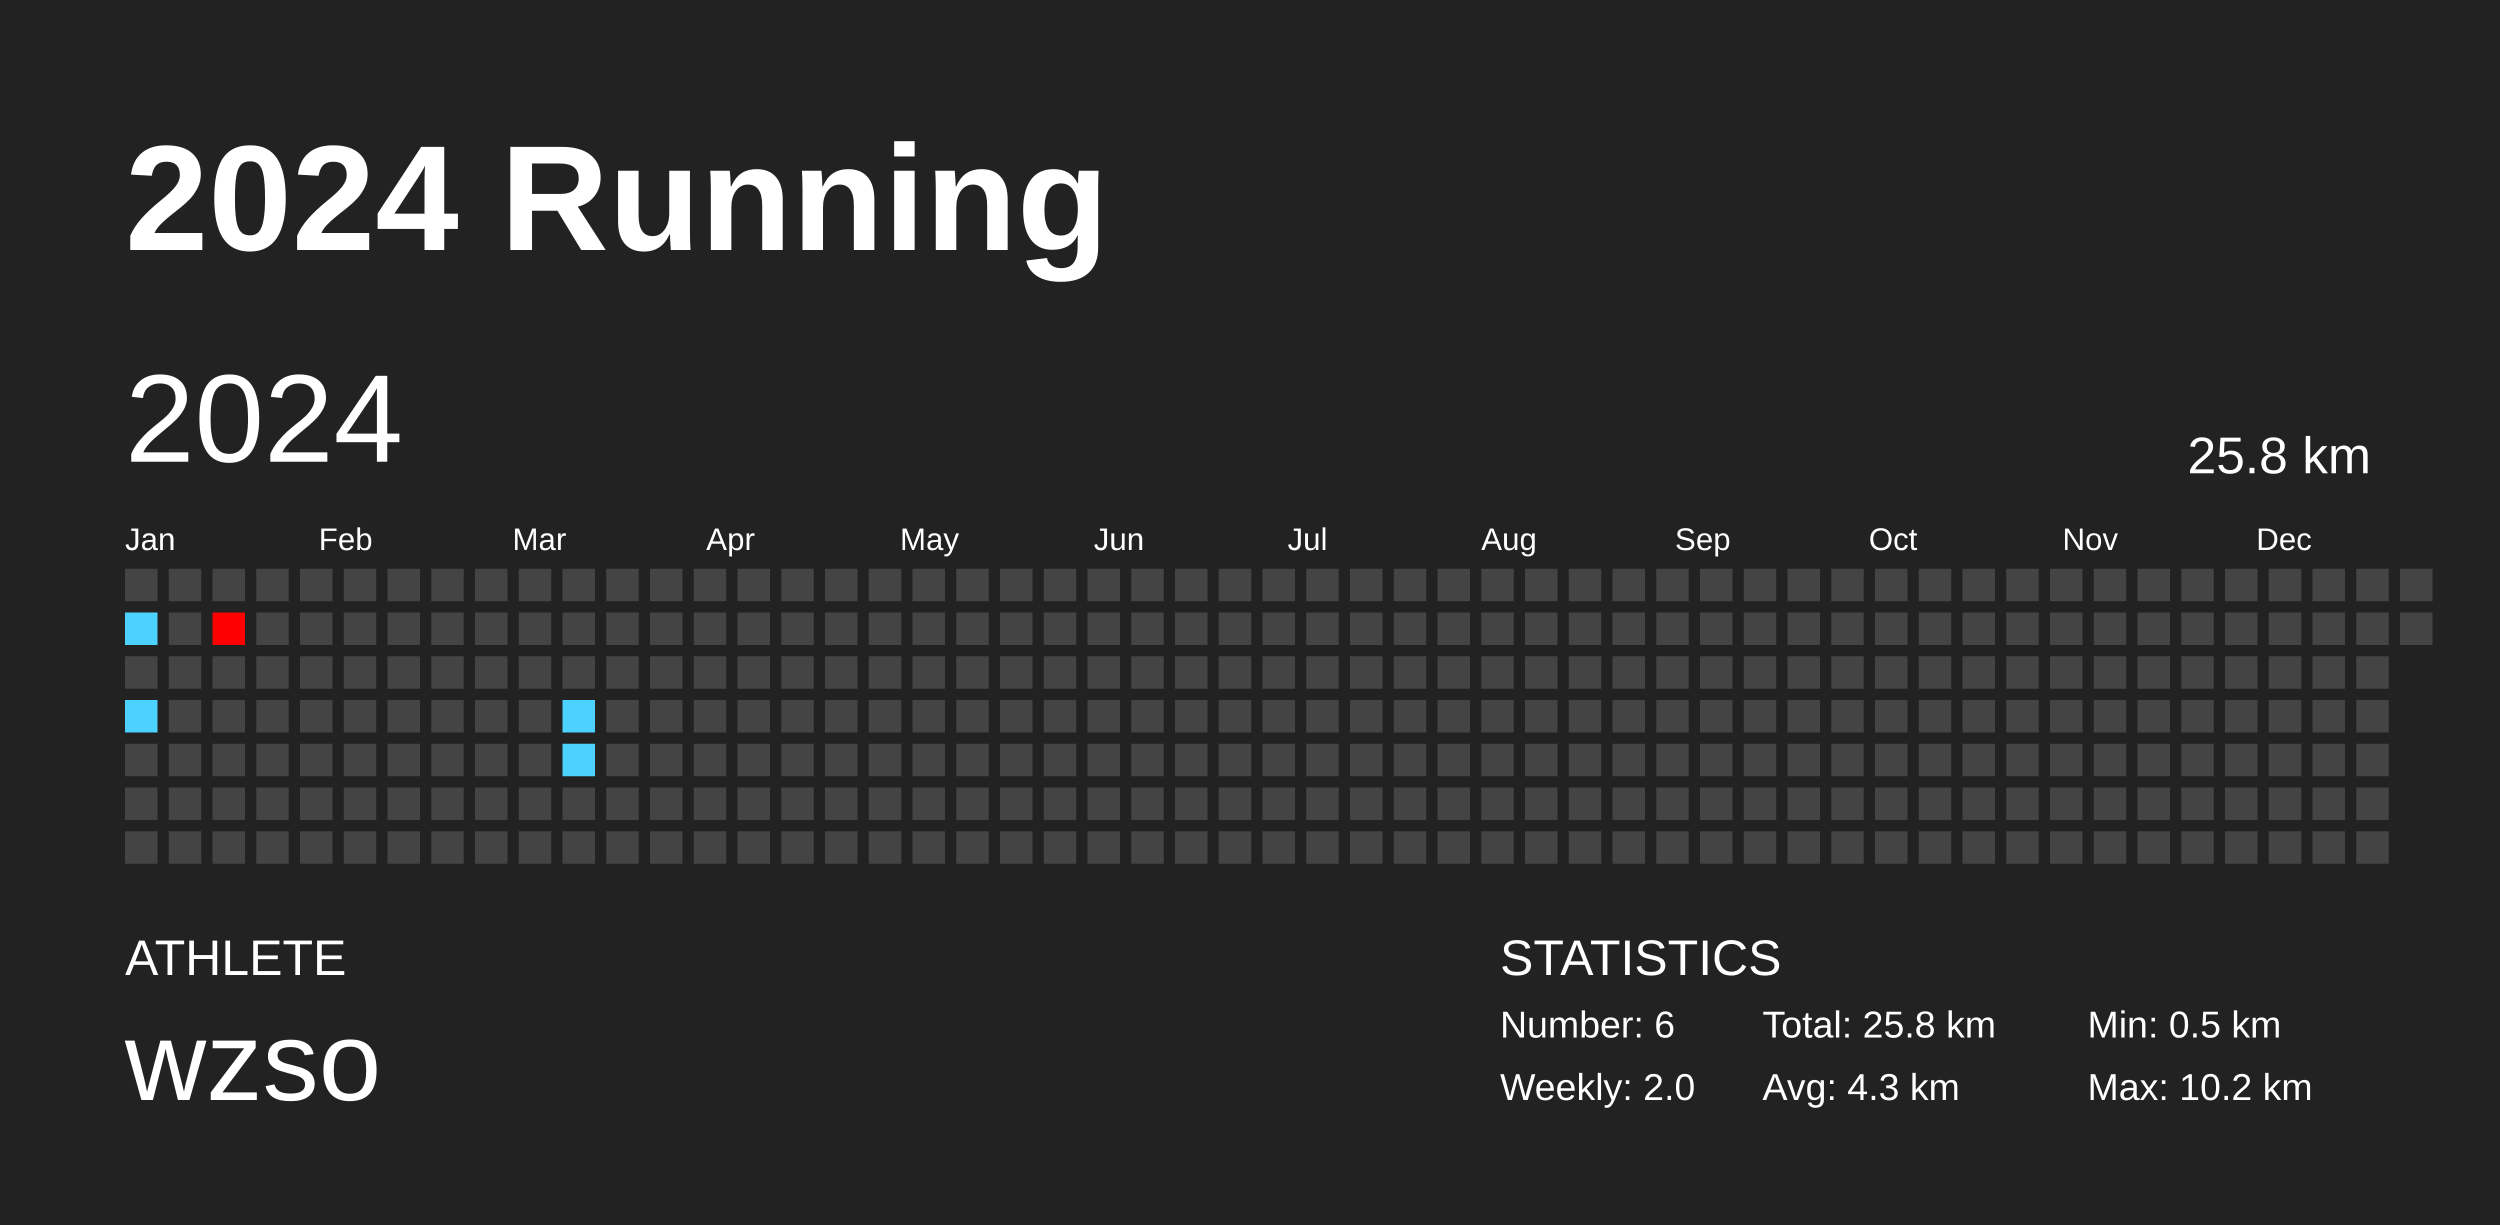
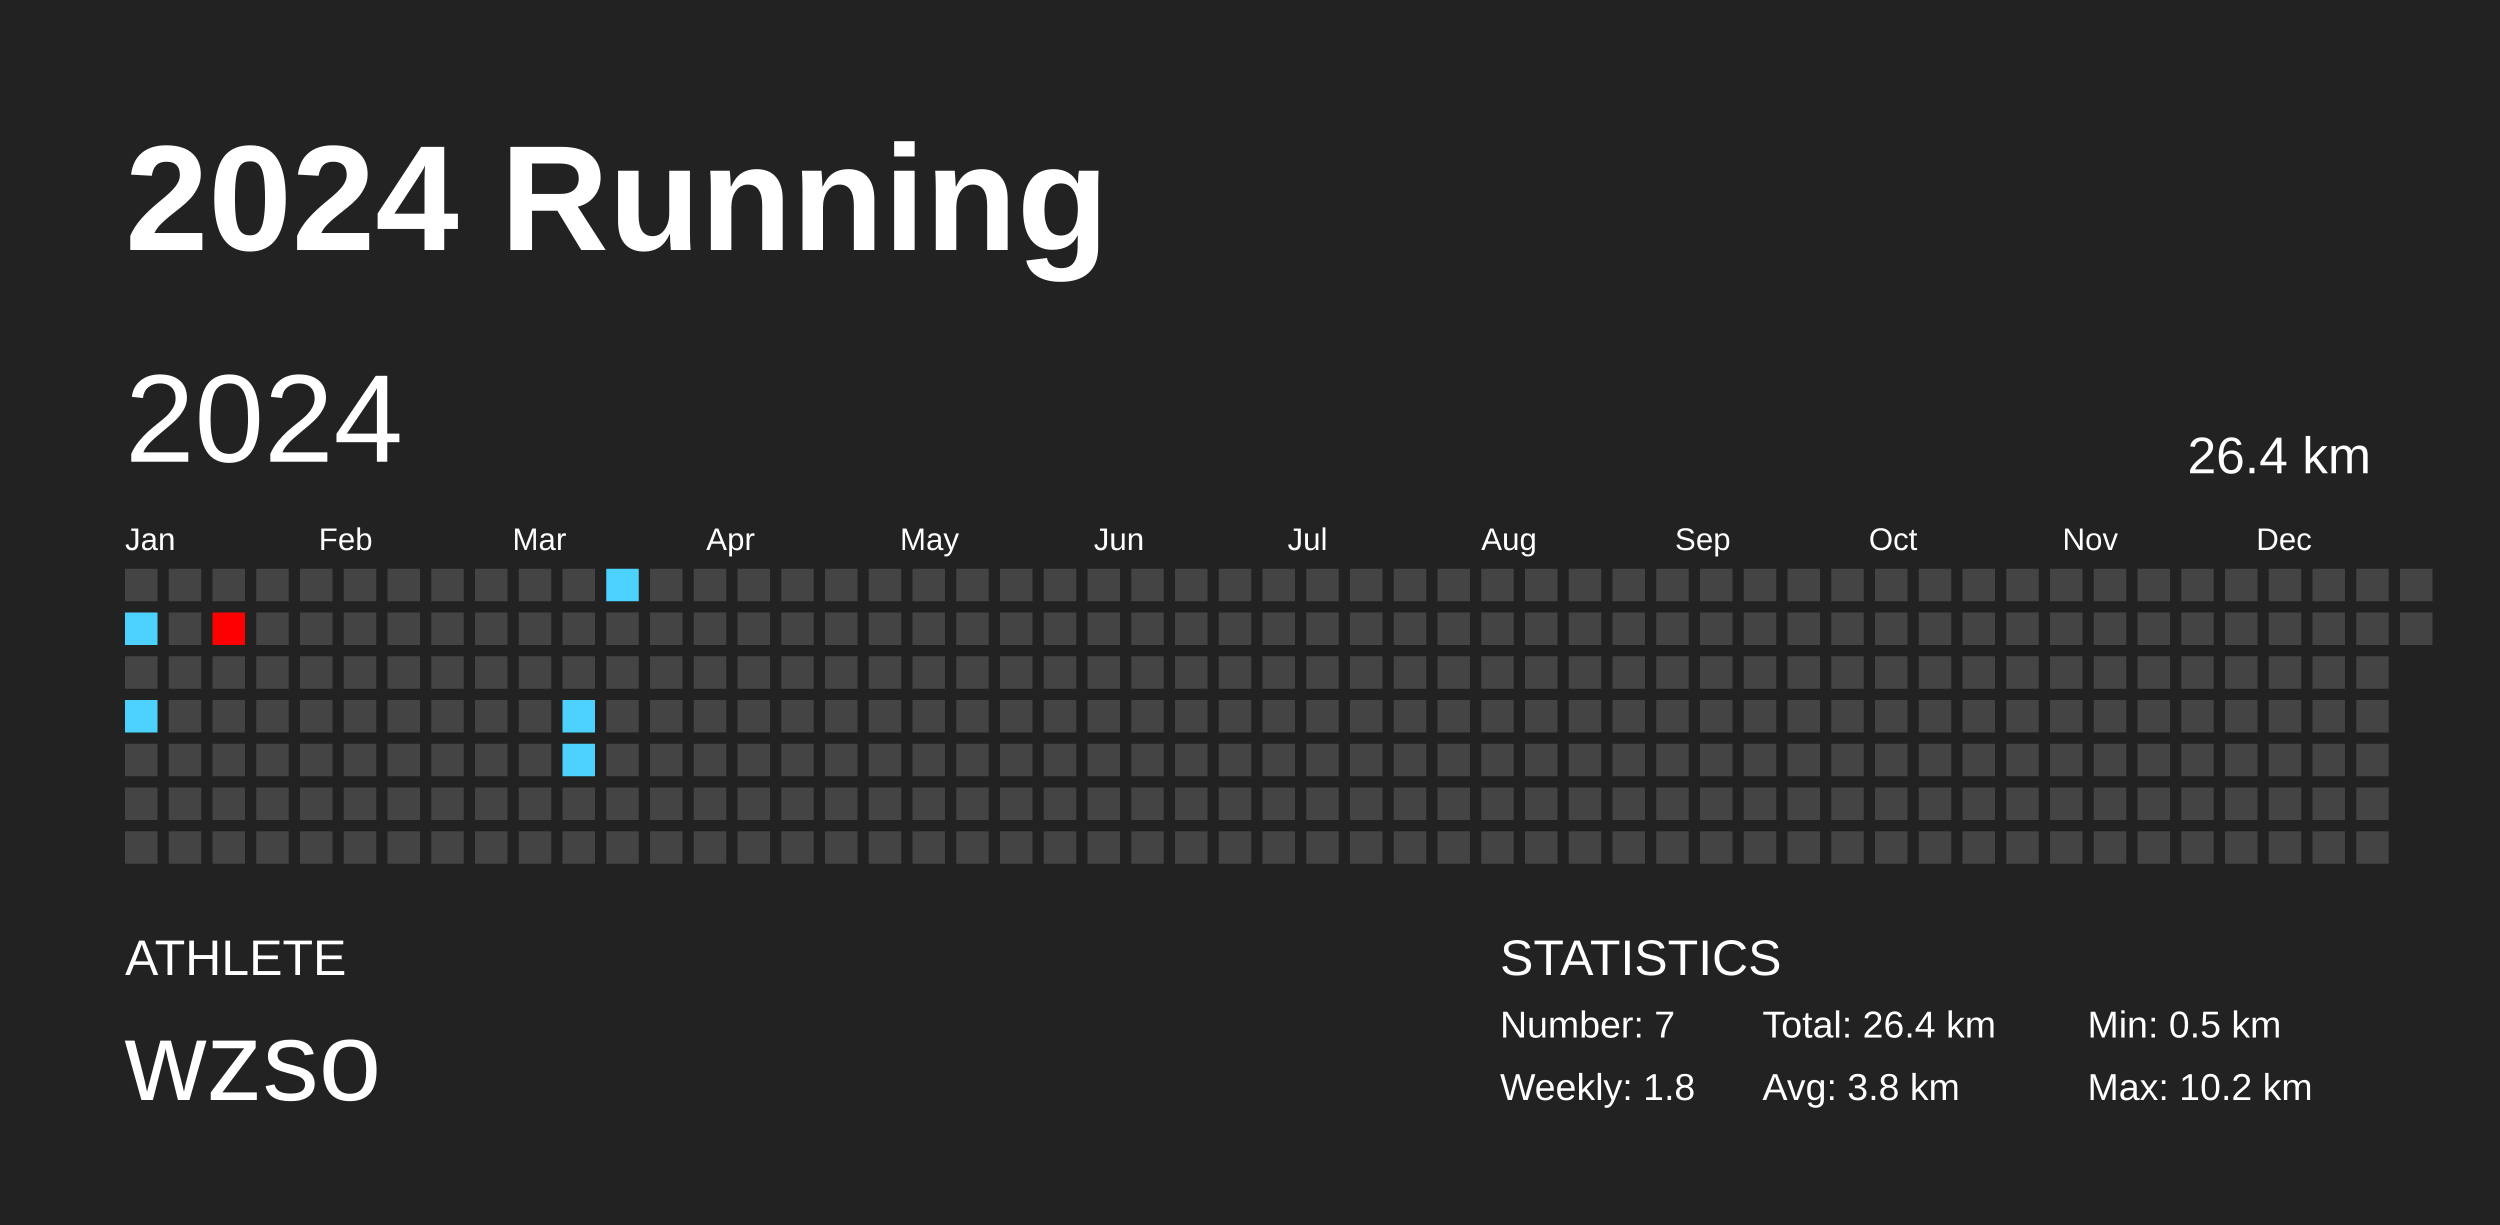
<svg xmlns="http://www.w3.org/2000/svg" baseProfile="full" height="98mm" version="1.1" viewBox="0,0,200,98" width="200mm">
  <defs />
  <rect fill="#222222" height="98" width="200" x="0" y="0" />
  <text fill="#FFFFFF" style="font-size:12px; font-family:Arial; font-weight:bold;" x="10" y="20">2024 Running</text>
  <text fill="#FFFFFF" style="font-size:4px; font-family:Arial" x="10" y="78">ATHLETE</text>
  <text fill="#FFFFFF" style="font-size:9px; font-family:Arial" x="10" y="88">wzso</text>
  <text fill="#FFFFFF" style="font-size:4px; font-family:Arial" x="120" y="78">STATISTICS</text>
-   <text fill="#FFFFFF" style="font-size:3px; font-family:Arial" x="120" y="83">Number: 6</text>
-   <text fill="#FFFFFF" style="font-size:3px; font-family:Arial" x="120" y="88">Weekly: 2.0</text>
-   <text fill="#FFFFFF" style="font-size:3px; font-family:Arial" x="141" y="83">Total: 25.8 km</text>
-   <text fill="#FFFFFF" style="font-size:3px; font-family:Arial" x="141" y="88">Avg: 4.3 km</text>
+   <text fill="#FFFFFF" style="font-size:3px; font-family:Arial" x="120" y="83">Number: 7</text>
+   <text fill="#FFFFFF" style="font-size:3px; font-family:Arial" x="120" y="88">Weekly: 1.8</text>
+   <text fill="#FFFFFF" style="font-size:3px; font-family:Arial" x="141" y="83">Total: 26.4 km</text>
+   <text fill="#FFFFFF" style="font-size:3px; font-family:Arial" x="141" y="88">Avg: 3.8 km</text>
  <text fill="#FFFFFF" style="font-size:3px; font-family:Arial" x="167" y="83">Min: 0.5 km</text>
  <text fill="#FFFFFF" style="font-size:3px; font-family:Arial" x="167" y="88">Max: 10.2 km</text>
  <text dominant-baseline="hanging" fill="#FFFFFF" style="font-size:10.0px; font-family:Arial;" x="10" y="30">2024</text>
-   <text dominant-baseline="hanging" fill="#FFFFFF" style="font-size:4.125px; font-family:Arial;" x="175" y="35">25.8 km</text>
+   <text dominant-baseline="hanging" fill="#FFFFFF" style="font-size:4.125px; font-family:Arial;" x="175" y="35">26.4 km</text>
  <text fill="#FFFFFF" style="font-size:2.5px; font-family:Arial" x="10.0" y="44">Jan</text>
  <text fill="#FFFFFF" style="font-size:2.5px; font-family:Arial" x="25.5" y="44">Feb</text>
  <text fill="#FFFFFF" style="font-size:2.5px; font-family:Arial" x="41.0" y="44">Mar</text>
  <text fill="#FFFFFF" style="font-size:2.5px; font-family:Arial" x="56.5" y="44">Apr</text>
  <text fill="#FFFFFF" style="font-size:2.5px; font-family:Arial" x="72.0" y="44">May</text>
  <text fill="#FFFFFF" style="font-size:2.5px; font-family:Arial" x="87.5" y="44">Jun</text>
  <text fill="#FFFFFF" style="font-size:2.5px; font-family:Arial" x="103.0" y="44">Jul</text>
  <text fill="#FFFFFF" style="font-size:2.5px; font-family:Arial" x="118.5" y="44">Aug</text>
  <text fill="#FFFFFF" style="font-size:2.5px; font-family:Arial" x="134.0" y="44">Sep</text>
  <text fill="#FFFFFF" style="font-size:2.5px; font-family:Arial" x="149.5" y="44">Oct</text>
  <text fill="#FFFFFF" style="font-size:2.5px; font-family:Arial" x="165.0" y="44">Nov</text>
  <text fill="#FFFFFF" style="font-size:2.5px; font-family:Arial" x="180.5" y="44">Dec</text>
  <rect fill="#444444" height="2.6" width="2.6" x="10.0" y="45.5" />
  <rect fill="#4dd2ff" height="2.6" width="2.6" x="10.0" y="49.0" />
  <rect fill="#444444" height="2.6" width="2.6" x="10.0" y="52.5" />
  <rect fill="#4dd2ff" height="2.6" width="2.6" x="10.0" y="56.0" />
  <rect fill="#444444" height="2.6" width="2.6" x="10.0" y="59.5" />
  <rect fill="#444444" height="2.6" width="2.6" x="10.0" y="63.0" />
  <rect fill="#444444" height="2.6" width="2.6" x="10.0" y="66.5" />
  <rect fill="#444444" height="2.6" width="2.6" x="13.5" y="45.5" />
  <rect fill="#444444" height="2.6" width="2.6" x="13.5" y="49.0" />
  <rect fill="#444444" height="2.6" width="2.6" x="13.5" y="52.5" />
  <rect fill="#444444" height="2.6" width="2.6" x="13.5" y="56.0" />
  <rect fill="#444444" height="2.6" width="2.6" x="13.5" y="59.5" />
  <rect fill="#444444" height="2.6" width="2.6" x="13.5" y="63.0" />
  <rect fill="#444444" height="2.6" width="2.6" x="13.5" y="66.5" />
  <rect fill="#444444" height="2.6" width="2.6" x="17.0" y="45.5" />
  <rect fill="#ff0000" height="2.6" width="2.6" x="17.0" y="49.0" />
  <rect fill="#444444" height="2.6" width="2.6" x="17.0" y="52.5" />
  <rect fill="#444444" height="2.6" width="2.6" x="17.0" y="56.0" />
  <rect fill="#444444" height="2.6" width="2.6" x="17.0" y="59.5" />
  <rect fill="#444444" height="2.6" width="2.6" x="17.0" y="63.0" />
  <rect fill="#444444" height="2.6" width="2.6" x="17.0" y="66.5" />
  <rect fill="#444444" height="2.6" width="2.6" x="20.5" y="45.5" />
  <rect fill="#444444" height="2.6" width="2.6" x="20.5" y="49.0" />
  <rect fill="#444444" height="2.6" width="2.6" x="20.5" y="52.5" />
  <rect fill="#444444" height="2.6" width="2.6" x="20.5" y="56.0" />
  <rect fill="#444444" height="2.6" width="2.6" x="20.5" y="59.5" />
  <rect fill="#444444" height="2.6" width="2.6" x="20.5" y="63.0" />
  <rect fill="#444444" height="2.6" width="2.6" x="20.5" y="66.5" />
  <rect fill="#444444" height="2.6" width="2.6" x="24.0" y="45.5" />
  <rect fill="#444444" height="2.6" width="2.6" x="24.0" y="49.0" />
  <rect fill="#444444" height="2.6" width="2.6" x="24.0" y="52.5" />
  <rect fill="#444444" height="2.6" width="2.6" x="24.0" y="56.0" />
  <rect fill="#444444" height="2.6" width="2.6" x="24.0" y="59.5" />
  <rect fill="#444444" height="2.6" width="2.6" x="24.0" y="63.0" />
  <rect fill="#444444" height="2.6" width="2.6" x="24.0" y="66.5" />
  <rect fill="#444444" height="2.6" width="2.6" x="27.5" y="45.5" />
  <rect fill="#444444" height="2.6" width="2.6" x="27.5" y="49.0" />
  <rect fill="#444444" height="2.6" width="2.6" x="27.5" y="52.5" />
  <rect fill="#444444" height="2.6" width="2.6" x="27.5" y="56.0" />
  <rect fill="#444444" height="2.6" width="2.6" x="27.5" y="59.5" />
  <rect fill="#444444" height="2.6" width="2.6" x="27.5" y="63.0" />
  <rect fill="#444444" height="2.6" width="2.6" x="27.5" y="66.5" />
  <rect fill="#444444" height="2.6" width="2.6" x="31.0" y="45.5" />
  <rect fill="#444444" height="2.6" width="2.6" x="31.0" y="49.0" />
  <rect fill="#444444" height="2.6" width="2.6" x="31.0" y="52.5" />
  <rect fill="#444444" height="2.6" width="2.6" x="31.0" y="56.0" />
  <rect fill="#444444" height="2.6" width="2.6" x="31.0" y="59.5" />
  <rect fill="#444444" height="2.6" width="2.6" x="31.0" y="63.0" />
  <rect fill="#444444" height="2.6" width="2.6" x="31.0" y="66.5" />
  <rect fill="#444444" height="2.6" width="2.6" x="34.5" y="45.5" />
  <rect fill="#444444" height="2.6" width="2.6" x="34.5" y="49.0" />
  <rect fill="#444444" height="2.6" width="2.6" x="34.5" y="52.5" />
  <rect fill="#444444" height="2.6" width="2.6" x="34.5" y="56.0" />
  <rect fill="#444444" height="2.6" width="2.6" x="34.5" y="59.5" />
  <rect fill="#444444" height="2.6" width="2.6" x="34.5" y="63.0" />
  <rect fill="#444444" height="2.6" width="2.6" x="34.5" y="66.5" />
  <rect fill="#444444" height="2.6" width="2.6" x="38.0" y="45.5" />
  <rect fill="#444444" height="2.6" width="2.6" x="38.0" y="49.0" />
  <rect fill="#444444" height="2.6" width="2.6" x="38.0" y="52.5" />
  <rect fill="#444444" height="2.6" width="2.6" x="38.0" y="56.0" />
  <rect fill="#444444" height="2.6" width="2.6" x="38.0" y="59.5" />
  <rect fill="#444444" height="2.6" width="2.6" x="38.0" y="63.0" />
  <rect fill="#444444" height="2.6" width="2.6" x="38.0" y="66.5" />
  <rect fill="#444444" height="2.6" width="2.6" x="41.5" y="45.5" />
  <rect fill="#444444" height="2.6" width="2.6" x="41.5" y="49.0" />
  <rect fill="#444444" height="2.6" width="2.6" x="41.5" y="52.5" />
  <rect fill="#444444" height="2.6" width="2.6" x="41.5" y="56.0" />
  <rect fill="#444444" height="2.6" width="2.6" x="41.5" y="59.5" />
  <rect fill="#444444" height="2.6" width="2.6" x="41.5" y="63.0" />
  <rect fill="#444444" height="2.6" width="2.6" x="41.5" y="66.5" />
  <rect fill="#444444" height="2.6" width="2.6" x="45.0" y="45.5" />
  <rect fill="#444444" height="2.6" width="2.6" x="45.0" y="49.0" />
  <rect fill="#444444" height="2.6" width="2.6" x="45.0" y="52.5" />
  <rect fill="#4dd2ff" height="2.6" width="2.6" x="45.0" y="56.0" />
  <rect fill="#4dd2ff" height="2.6" width="2.6" x="45.0" y="59.5" />
  <rect fill="#444444" height="2.6" width="2.6" x="45.0" y="63.0" />
  <rect fill="#444444" height="2.6" width="2.6" x="45.0" y="66.5" />
-   <rect fill="#444444" height="2.6" width="2.6" x="48.5" y="45.5" />
+   <rect fill="#4dd2ff" height="2.6" width="2.6" x="48.5" y="45.5" />
  <rect fill="#444444" height="2.6" width="2.6" x="48.5" y="49.0" />
  <rect fill="#444444" height="2.6" width="2.6" x="48.5" y="52.5" />
  <rect fill="#444444" height="2.6" width="2.6" x="48.5" y="56.0" />
  <rect fill="#444444" height="2.6" width="2.6" x="48.5" y="59.5" />
  <rect fill="#444444" height="2.6" width="2.6" x="48.5" y="63.0" />
  <rect fill="#444444" height="2.6" width="2.6" x="48.5" y="66.5" />
  <rect fill="#444444" height="2.6" width="2.6" x="52.0" y="45.5" />
  <rect fill="#444444" height="2.6" width="2.6" x="52.0" y="49.0" />
  <rect fill="#444444" height="2.6" width="2.6" x="52.0" y="52.5" />
  <rect fill="#444444" height="2.6" width="2.6" x="52.0" y="56.0" />
  <rect fill="#444444" height="2.6" width="2.6" x="52.0" y="59.5" />
  <rect fill="#444444" height="2.6" width="2.6" x="52.0" y="63.0" />
  <rect fill="#444444" height="2.6" width="2.6" x="52.0" y="66.5" />
  <rect fill="#444444" height="2.6" width="2.6" x="55.5" y="45.5" />
  <rect fill="#444444" height="2.6" width="2.6" x="55.5" y="49.0" />
  <rect fill="#444444" height="2.6" width="2.6" x="55.5" y="52.5" />
  <rect fill="#444444" height="2.6" width="2.6" x="55.5" y="56.0" />
  <rect fill="#444444" height="2.6" width="2.6" x="55.5" y="59.5" />
  <rect fill="#444444" height="2.6" width="2.6" x="55.5" y="63.0" />
  <rect fill="#444444" height="2.6" width="2.6" x="55.5" y="66.5" />
  <rect fill="#444444" height="2.6" width="2.6" x="59.0" y="45.5" />
  <rect fill="#444444" height="2.6" width="2.6" x="59.0" y="49.0" />
  <rect fill="#444444" height="2.6" width="2.6" x="59.0" y="52.5" />
  <rect fill="#444444" height="2.6" width="2.6" x="59.0" y="56.0" />
  <rect fill="#444444" height="2.6" width="2.6" x="59.0" y="59.5" />
  <rect fill="#444444" height="2.6" width="2.6" x="59.0" y="63.0" />
  <rect fill="#444444" height="2.6" width="2.6" x="59.0" y="66.5" />
  <rect fill="#444444" height="2.6" width="2.6" x="62.5" y="45.5" />
  <rect fill="#444444" height="2.6" width="2.6" x="62.5" y="49.0" />
  <rect fill="#444444" height="2.6" width="2.6" x="62.5" y="52.5" />
  <rect fill="#444444" height="2.6" width="2.6" x="62.5" y="56.0" />
  <rect fill="#444444" height="2.6" width="2.6" x="62.5" y="59.5" />
  <rect fill="#444444" height="2.6" width="2.6" x="62.5" y="63.0" />
  <rect fill="#444444" height="2.6" width="2.6" x="62.5" y="66.5" />
  <rect fill="#444444" height="2.6" width="2.6" x="66.0" y="45.5" />
  <rect fill="#444444" height="2.6" width="2.6" x="66.0" y="49.0" />
  <rect fill="#444444" height="2.6" width="2.6" x="66.0" y="52.5" />
  <rect fill="#444444" height="2.6" width="2.6" x="66.0" y="56.0" />
  <rect fill="#444444" height="2.6" width="2.6" x="66.0" y="59.5" />
  <rect fill="#444444" height="2.6" width="2.6" x="66.0" y="63.0" />
  <rect fill="#444444" height="2.6" width="2.6" x="66.0" y="66.5" />
  <rect fill="#444444" height="2.6" width="2.6" x="69.5" y="45.5" />
  <rect fill="#444444" height="2.6" width="2.6" x="69.5" y="49.0" />
  <rect fill="#444444" height="2.6" width="2.6" x="69.5" y="52.5" />
  <rect fill="#444444" height="2.6" width="2.6" x="69.5" y="56.0" />
  <rect fill="#444444" height="2.6" width="2.6" x="69.5" y="59.5" />
  <rect fill="#444444" height="2.6" width="2.6" x="69.5" y="63.0" />
  <rect fill="#444444" height="2.6" width="2.6" x="69.5" y="66.5" />
  <rect fill="#444444" height="2.6" width="2.6" x="73.0" y="45.5" />
  <rect fill="#444444" height="2.6" width="2.6" x="73.0" y="49.0" />
  <rect fill="#444444" height="2.6" width="2.6" x="73.0" y="52.5" />
  <rect fill="#444444" height="2.6" width="2.6" x="73.0" y="56.0" />
  <rect fill="#444444" height="2.6" width="2.6" x="73.0" y="59.5" />
  <rect fill="#444444" height="2.6" width="2.6" x="73.0" y="63.0" />
  <rect fill="#444444" height="2.6" width="2.6" x="73.0" y="66.5" />
  <rect fill="#444444" height="2.6" width="2.6" x="76.5" y="45.5" />
  <rect fill="#444444" height="2.6" width="2.6" x="76.5" y="49.0" />
  <rect fill="#444444" height="2.6" width="2.6" x="76.5" y="52.5" />
  <rect fill="#444444" height="2.6" width="2.6" x="76.5" y="56.0" />
  <rect fill="#444444" height="2.6" width="2.6" x="76.5" y="59.5" />
  <rect fill="#444444" height="2.6" width="2.6" x="76.5" y="63.0" />
  <rect fill="#444444" height="2.6" width="2.6" x="76.5" y="66.5" />
  <rect fill="#444444" height="2.6" width="2.6" x="80.0" y="45.5" />
  <rect fill="#444444" height="2.6" width="2.6" x="80.0" y="49.0" />
  <rect fill="#444444" height="2.6" width="2.6" x="80.0" y="52.5" />
  <rect fill="#444444" height="2.6" width="2.6" x="80.0" y="56.0" />
  <rect fill="#444444" height="2.6" width="2.6" x="80.0" y="59.5" />
  <rect fill="#444444" height="2.6" width="2.6" x="80.0" y="63.0" />
  <rect fill="#444444" height="2.6" width="2.6" x="80.0" y="66.5" />
  <rect fill="#444444" height="2.6" width="2.6" x="83.5" y="45.5" />
  <rect fill="#444444" height="2.6" width="2.6" x="83.5" y="49.0" />
  <rect fill="#444444" height="2.6" width="2.6" x="83.5" y="52.5" />
  <rect fill="#444444" height="2.6" width="2.6" x="83.5" y="56.0" />
  <rect fill="#444444" height="2.6" width="2.6" x="83.5" y="59.5" />
  <rect fill="#444444" height="2.6" width="2.6" x="83.5" y="63.0" />
  <rect fill="#444444" height="2.6" width="2.6" x="83.5" y="66.5" />
  <rect fill="#444444" height="2.6" width="2.6" x="87.0" y="45.5" />
  <rect fill="#444444" height="2.6" width="2.6" x="87.0" y="49.0" />
  <rect fill="#444444" height="2.6" width="2.6" x="87.0" y="52.5" />
  <rect fill="#444444" height="2.6" width="2.6" x="87.0" y="56.0" />
  <rect fill="#444444" height="2.6" width="2.6" x="87.0" y="59.5" />
  <rect fill="#444444" height="2.6" width="2.6" x="87.0" y="63.0" />
  <rect fill="#444444" height="2.6" width="2.6" x="87.0" y="66.5" />
  <rect fill="#444444" height="2.6" width="2.6" x="90.5" y="45.5" />
  <rect fill="#444444" height="2.6" width="2.6" x="90.5" y="49.0" />
  <rect fill="#444444" height="2.6" width="2.6" x="90.5" y="52.5" />
  <rect fill="#444444" height="2.6" width="2.6" x="90.5" y="56.0" />
  <rect fill="#444444" height="2.6" width="2.6" x="90.5" y="59.5" />
  <rect fill="#444444" height="2.6" width="2.6" x="90.5" y="63.0" />
  <rect fill="#444444" height="2.6" width="2.6" x="90.5" y="66.5" />
  <rect fill="#444444" height="2.6" width="2.6" x="94.0" y="45.5" />
  <rect fill="#444444" height="2.6" width="2.6" x="94.0" y="49.0" />
  <rect fill="#444444" height="2.6" width="2.6" x="94.0" y="52.5" />
  <rect fill="#444444" height="2.6" width="2.6" x="94.0" y="56.0" />
  <rect fill="#444444" height="2.6" width="2.6" x="94.0" y="59.5" />
  <rect fill="#444444" height="2.6" width="2.6" x="94.0" y="63.0" />
  <rect fill="#444444" height="2.6" width="2.6" x="94.0" y="66.5" />
  <rect fill="#444444" height="2.6" width="2.6" x="97.5" y="45.5" />
  <rect fill="#444444" height="2.6" width="2.6" x="97.5" y="49.0" />
  <rect fill="#444444" height="2.6" width="2.6" x="97.5" y="52.5" />
  <rect fill="#444444" height="2.6" width="2.6" x="97.5" y="56.0" />
  <rect fill="#444444" height="2.6" width="2.6" x="97.5" y="59.5" />
  <rect fill="#444444" height="2.6" width="2.6" x="97.5" y="63.0" />
  <rect fill="#444444" height="2.6" width="2.6" x="97.5" y="66.5" />
  <rect fill="#444444" height="2.6" width="2.6" x="101.0" y="45.5" />
  <rect fill="#444444" height="2.6" width="2.6" x="101.0" y="49.0" />
  <rect fill="#444444" height="2.6" width="2.6" x="101.0" y="52.5" />
  <rect fill="#444444" height="2.6" width="2.6" x="101.0" y="56.0" />
  <rect fill="#444444" height="2.6" width="2.6" x="101.0" y="59.5" />
  <rect fill="#444444" height="2.6" width="2.6" x="101.0" y="63.0" />
  <rect fill="#444444" height="2.6" width="2.6" x="101.0" y="66.5" />
  <rect fill="#444444" height="2.6" width="2.6" x="104.5" y="45.5" />
  <rect fill="#444444" height="2.6" width="2.6" x="104.5" y="49.0" />
  <rect fill="#444444" height="2.6" width="2.6" x="104.5" y="52.5" />
  <rect fill="#444444" height="2.6" width="2.6" x="104.5" y="56.0" />
  <rect fill="#444444" height="2.6" width="2.6" x="104.5" y="59.5" />
  <rect fill="#444444" height="2.6" width="2.6" x="104.5" y="63.0" />
  <rect fill="#444444" height="2.6" width="2.6" x="104.5" y="66.5" />
  <rect fill="#444444" height="2.6" width="2.6" x="108.0" y="45.5" />
  <rect fill="#444444" height="2.6" width="2.6" x="108.0" y="49.0" />
  <rect fill="#444444" height="2.6" width="2.6" x="108.0" y="52.5" />
  <rect fill="#444444" height="2.6" width="2.6" x="108.0" y="56.0" />
  <rect fill="#444444" height="2.6" width="2.6" x="108.0" y="59.5" />
  <rect fill="#444444" height="2.6" width="2.6" x="108.0" y="63.0" />
  <rect fill="#444444" height="2.6" width="2.6" x="108.0" y="66.5" />
  <rect fill="#444444" height="2.6" width="2.6" x="111.5" y="45.5" />
  <rect fill="#444444" height="2.6" width="2.6" x="111.5" y="49.0" />
  <rect fill="#444444" height="2.6" width="2.6" x="111.5" y="52.5" />
  <rect fill="#444444" height="2.6" width="2.6" x="111.5" y="56.0" />
  <rect fill="#444444" height="2.6" width="2.6" x="111.5" y="59.5" />
  <rect fill="#444444" height="2.6" width="2.6" x="111.5" y="63.0" />
  <rect fill="#444444" height="2.6" width="2.6" x="111.5" y="66.5" />
  <rect fill="#444444" height="2.6" width="2.6" x="115.0" y="45.5" />
  <rect fill="#444444" height="2.6" width="2.6" x="115.0" y="49.0" />
  <rect fill="#444444" height="2.6" width="2.6" x="115.0" y="52.5" />
  <rect fill="#444444" height="2.6" width="2.6" x="115.0" y="56.0" />
  <rect fill="#444444" height="2.6" width="2.6" x="115.0" y="59.5" />
  <rect fill="#444444" height="2.6" width="2.6" x="115.0" y="63.0" />
  <rect fill="#444444" height="2.6" width="2.6" x="115.0" y="66.5" />
  <rect fill="#444444" height="2.6" width="2.6" x="118.5" y="45.5" />
  <rect fill="#444444" height="2.6" width="2.6" x="118.5" y="49.0" />
  <rect fill="#444444" height="2.6" width="2.6" x="118.5" y="52.5" />
  <rect fill="#444444" height="2.6" width="2.6" x="118.5" y="56.0" />
  <rect fill="#444444" height="2.6" width="2.6" x="118.5" y="59.5" />
  <rect fill="#444444" height="2.6" width="2.6" x="118.5" y="63.0" />
  <rect fill="#444444" height="2.6" width="2.6" x="118.5" y="66.5" />
  <rect fill="#444444" height="2.6" width="2.6" x="122.0" y="45.5" />
  <rect fill="#444444" height="2.6" width="2.6" x="122.0" y="49.0" />
  <rect fill="#444444" height="2.6" width="2.6" x="122.0" y="52.5" />
  <rect fill="#444444" height="2.6" width="2.6" x="122.0" y="56.0" />
  <rect fill="#444444" height="2.6" width="2.6" x="122.0" y="59.5" />
  <rect fill="#444444" height="2.6" width="2.6" x="122.0" y="63.0" />
  <rect fill="#444444" height="2.6" width="2.6" x="122.0" y="66.5" />
  <rect fill="#444444" height="2.6" width="2.6" x="125.5" y="45.5" />
  <rect fill="#444444" height="2.6" width="2.6" x="125.5" y="49.0" />
  <rect fill="#444444" height="2.6" width="2.6" x="125.5" y="52.5" />
  <rect fill="#444444" height="2.6" width="2.6" x="125.5" y="56.0" />
  <rect fill="#444444" height="2.6" width="2.6" x="125.5" y="59.5" />
  <rect fill="#444444" height="2.6" width="2.6" x="125.5" y="63.0" />
  <rect fill="#444444" height="2.6" width="2.6" x="125.5" y="66.5" />
  <rect fill="#444444" height="2.6" width="2.6" x="129.0" y="45.5" />
  <rect fill="#444444" height="2.6" width="2.6" x="129.0" y="49.0" />
  <rect fill="#444444" height="2.6" width="2.6" x="129.0" y="52.5" />
  <rect fill="#444444" height="2.6" width="2.6" x="129.0" y="56.0" />
  <rect fill="#444444" height="2.6" width="2.6" x="129.0" y="59.5" />
  <rect fill="#444444" height="2.6" width="2.6" x="129.0" y="63.0" />
  <rect fill="#444444" height="2.6" width="2.6" x="129.0" y="66.5" />
  <rect fill="#444444" height="2.6" width="2.6" x="132.5" y="45.5" />
  <rect fill="#444444" height="2.6" width="2.6" x="132.5" y="49.0" />
  <rect fill="#444444" height="2.6" width="2.6" x="132.5" y="52.5" />
  <rect fill="#444444" height="2.6" width="2.6" x="132.5" y="56.0" />
  <rect fill="#444444" height="2.6" width="2.6" x="132.5" y="59.5" />
  <rect fill="#444444" height="2.6" width="2.6" x="132.5" y="63.0" />
  <rect fill="#444444" height="2.6" width="2.6" x="132.5" y="66.5" />
  <rect fill="#444444" height="2.6" width="2.6" x="136.0" y="45.5" />
  <rect fill="#444444" height="2.6" width="2.6" x="136.0" y="49.0" />
  <rect fill="#444444" height="2.6" width="2.6" x="136.0" y="52.5" />
  <rect fill="#444444" height="2.6" width="2.6" x="136.0" y="56.0" />
  <rect fill="#444444" height="2.6" width="2.6" x="136.0" y="59.5" />
  <rect fill="#444444" height="2.6" width="2.6" x="136.0" y="63.0" />
  <rect fill="#444444" height="2.6" width="2.6" x="136.0" y="66.5" />
  <rect fill="#444444" height="2.6" width="2.6" x="139.5" y="45.5" />
  <rect fill="#444444" height="2.6" width="2.6" x="139.5" y="49.0" />
  <rect fill="#444444" height="2.6" width="2.6" x="139.5" y="52.5" />
  <rect fill="#444444" height="2.6" width="2.6" x="139.5" y="56.0" />
  <rect fill="#444444" height="2.6" width="2.6" x="139.5" y="59.5" />
  <rect fill="#444444" height="2.6" width="2.6" x="139.5" y="63.0" />
  <rect fill="#444444" height="2.6" width="2.6" x="139.5" y="66.5" />
  <rect fill="#444444" height="2.6" width="2.6" x="143.0" y="45.5" />
  <rect fill="#444444" height="2.6" width="2.6" x="143.0" y="49.0" />
  <rect fill="#444444" height="2.6" width="2.6" x="143.0" y="52.5" />
  <rect fill="#444444" height="2.6" width="2.6" x="143.0" y="56.0" />
  <rect fill="#444444" height="2.6" width="2.6" x="143.0" y="59.5" />
  <rect fill="#444444" height="2.6" width="2.6" x="143.0" y="63.0" />
  <rect fill="#444444" height="2.6" width="2.6" x="143.0" y="66.5" />
  <rect fill="#444444" height="2.6" width="2.6" x="146.5" y="45.5" />
  <rect fill="#444444" height="2.6" width="2.6" x="146.5" y="49.0" />
  <rect fill="#444444" height="2.6" width="2.6" x="146.5" y="52.5" />
  <rect fill="#444444" height="2.6" width="2.6" x="146.5" y="56.0" />
  <rect fill="#444444" height="2.6" width="2.6" x="146.5" y="59.5" />
  <rect fill="#444444" height="2.6" width="2.6" x="146.5" y="63.0" />
  <rect fill="#444444" height="2.6" width="2.6" x="146.5" y="66.5" />
  <rect fill="#444444" height="2.6" width="2.6" x="150.0" y="45.5" />
  <rect fill="#444444" height="2.6" width="2.6" x="150.0" y="49.0" />
  <rect fill="#444444" height="2.6" width="2.6" x="150.0" y="52.5" />
  <rect fill="#444444" height="2.6" width="2.6" x="150.0" y="56.0" />
  <rect fill="#444444" height="2.6" width="2.6" x="150.0" y="59.5" />
  <rect fill="#444444" height="2.6" width="2.6" x="150.0" y="63.0" />
  <rect fill="#444444" height="2.6" width="2.6" x="150.0" y="66.5" />
  <rect fill="#444444" height="2.6" width="2.6" x="153.5" y="45.5" />
  <rect fill="#444444" height="2.6" width="2.6" x="153.5" y="49.0" />
  <rect fill="#444444" height="2.6" width="2.6" x="153.5" y="52.5" />
  <rect fill="#444444" height="2.6" width="2.6" x="153.5" y="56.0" />
  <rect fill="#444444" height="2.6" width="2.6" x="153.5" y="59.5" />
  <rect fill="#444444" height="2.6" width="2.6" x="153.5" y="63.0" />
  <rect fill="#444444" height="2.6" width="2.6" x="153.5" y="66.5" />
  <rect fill="#444444" height="2.6" width="2.6" x="157.0" y="45.5" />
  <rect fill="#444444" height="2.6" width="2.6" x="157.0" y="49.0" />
  <rect fill="#444444" height="2.6" width="2.6" x="157.0" y="52.5" />
  <rect fill="#444444" height="2.6" width="2.6" x="157.0" y="56.0" />
  <rect fill="#444444" height="2.6" width="2.6" x="157.0" y="59.5" />
  <rect fill="#444444" height="2.6" width="2.6" x="157.0" y="63.0" />
  <rect fill="#444444" height="2.6" width="2.6" x="157.0" y="66.5" />
  <rect fill="#444444" height="2.6" width="2.6" x="160.5" y="45.5" />
  <rect fill="#444444" height="2.6" width="2.6" x="160.5" y="49.0" />
  <rect fill="#444444" height="2.6" width="2.6" x="160.5" y="52.5" />
  <rect fill="#444444" height="2.6" width="2.6" x="160.5" y="56.0" />
  <rect fill="#444444" height="2.6" width="2.6" x="160.5" y="59.5" />
  <rect fill="#444444" height="2.6" width="2.6" x="160.5" y="63.0" />
  <rect fill="#444444" height="2.6" width="2.6" x="160.5" y="66.5" />
  <rect fill="#444444" height="2.6" width="2.6" x="164.0" y="45.5" />
  <rect fill="#444444" height="2.6" width="2.6" x="164.0" y="49.0" />
  <rect fill="#444444" height="2.6" width="2.6" x="164.0" y="52.5" />
  <rect fill="#444444" height="2.6" width="2.6" x="164.0" y="56.0" />
  <rect fill="#444444" height="2.6" width="2.6" x="164.0" y="59.5" />
  <rect fill="#444444" height="2.6" width="2.6" x="164.0" y="63.0" />
  <rect fill="#444444" height="2.6" width="2.6" x="164.0" y="66.5" />
  <rect fill="#444444" height="2.6" width="2.6" x="167.5" y="45.5" />
  <rect fill="#444444" height="2.6" width="2.6" x="167.5" y="49.0" />
  <rect fill="#444444" height="2.6" width="2.6" x="167.5" y="52.5" />
  <rect fill="#444444" height="2.6" width="2.6" x="167.5" y="56.0" />
  <rect fill="#444444" height="2.6" width="2.6" x="167.5" y="59.5" />
  <rect fill="#444444" height="2.6" width="2.6" x="167.5" y="63.0" />
  <rect fill="#444444" height="2.6" width="2.6" x="167.5" y="66.5" />
  <rect fill="#444444" height="2.6" width="2.6" x="171.0" y="45.5" />
  <rect fill="#444444" height="2.6" width="2.6" x="171.0" y="49.0" />
  <rect fill="#444444" height="2.6" width="2.6" x="171.0" y="52.5" />
  <rect fill="#444444" height="2.6" width="2.6" x="171.0" y="56.0" />
  <rect fill="#444444" height="2.6" width="2.6" x="171.0" y="59.5" />
  <rect fill="#444444" height="2.6" width="2.6" x="171.0" y="63.0" />
  <rect fill="#444444" height="2.6" width="2.6" x="171.0" y="66.5" />
  <rect fill="#444444" height="2.6" width="2.6" x="174.5" y="45.5" />
  <rect fill="#444444" height="2.6" width="2.6" x="174.5" y="49.0" />
  <rect fill="#444444" height="2.6" width="2.6" x="174.5" y="52.5" />
  <rect fill="#444444" height="2.6" width="2.6" x="174.5" y="56.0" />
  <rect fill="#444444" height="2.6" width="2.6" x="174.5" y="59.5" />
  <rect fill="#444444" height="2.6" width="2.6" x="174.5" y="63.0" />
  <rect fill="#444444" height="2.6" width="2.6" x="174.5" y="66.5" />
  <rect fill="#444444" height="2.6" width="2.6" x="178.0" y="45.5" />
  <rect fill="#444444" height="2.6" width="2.6" x="178.0" y="49.0" />
  <rect fill="#444444" height="2.6" width="2.6" x="178.0" y="52.5" />
  <rect fill="#444444" height="2.6" width="2.6" x="178.0" y="56.0" />
  <rect fill="#444444" height="2.6" width="2.6" x="178.0" y="59.5" />
  <rect fill="#444444" height="2.6" width="2.6" x="178.0" y="63.0" />
  <rect fill="#444444" height="2.6" width="2.6" x="178.0" y="66.5" />
  <rect fill="#444444" height="2.6" width="2.6" x="181.5" y="45.5" />
  <rect fill="#444444" height="2.6" width="2.6" x="181.5" y="49.0" />
  <rect fill="#444444" height="2.6" width="2.6" x="181.5" y="52.5" />
  <rect fill="#444444" height="2.6" width="2.6" x="181.5" y="56.0" />
  <rect fill="#444444" height="2.6" width="2.6" x="181.5" y="59.5" />
  <rect fill="#444444" height="2.6" width="2.6" x="181.5" y="63.0" />
  <rect fill="#444444" height="2.6" width="2.6" x="181.5" y="66.5" />
  <rect fill="#444444" height="2.6" width="2.6" x="185.0" y="45.5" />
  <rect fill="#444444" height="2.6" width="2.6" x="185.0" y="49.0" />
  <rect fill="#444444" height="2.6" width="2.6" x="185.0" y="52.5" />
  <rect fill="#444444" height="2.6" width="2.6" x="185.0" y="56.0" />
  <rect fill="#444444" height="2.6" width="2.6" x="185.0" y="59.5" />
  <rect fill="#444444" height="2.6" width="2.6" x="185.0" y="63.0" />
  <rect fill="#444444" height="2.6" width="2.6" x="185.0" y="66.5" />
  <rect fill="#444444" height="2.6" width="2.6" x="188.5" y="45.5" />
  <rect fill="#444444" height="2.6" width="2.6" x="188.5" y="49.0" />
  <rect fill="#444444" height="2.6" width="2.6" x="188.5" y="52.5" />
  <rect fill="#444444" height="2.6" width="2.6" x="188.5" y="56.0" />
  <rect fill="#444444" height="2.6" width="2.6" x="188.5" y="59.5" />
  <rect fill="#444444" height="2.6" width="2.6" x="188.5" y="63.0" />
  <rect fill="#444444" height="2.6" width="2.6" x="188.5" y="66.5" />
  <rect fill="#444444" height="2.6" width="2.6" x="192.0" y="45.5" />
  <rect fill="#444444" height="2.6" width="2.6" x="192.0" y="49.0" />
</svg>
